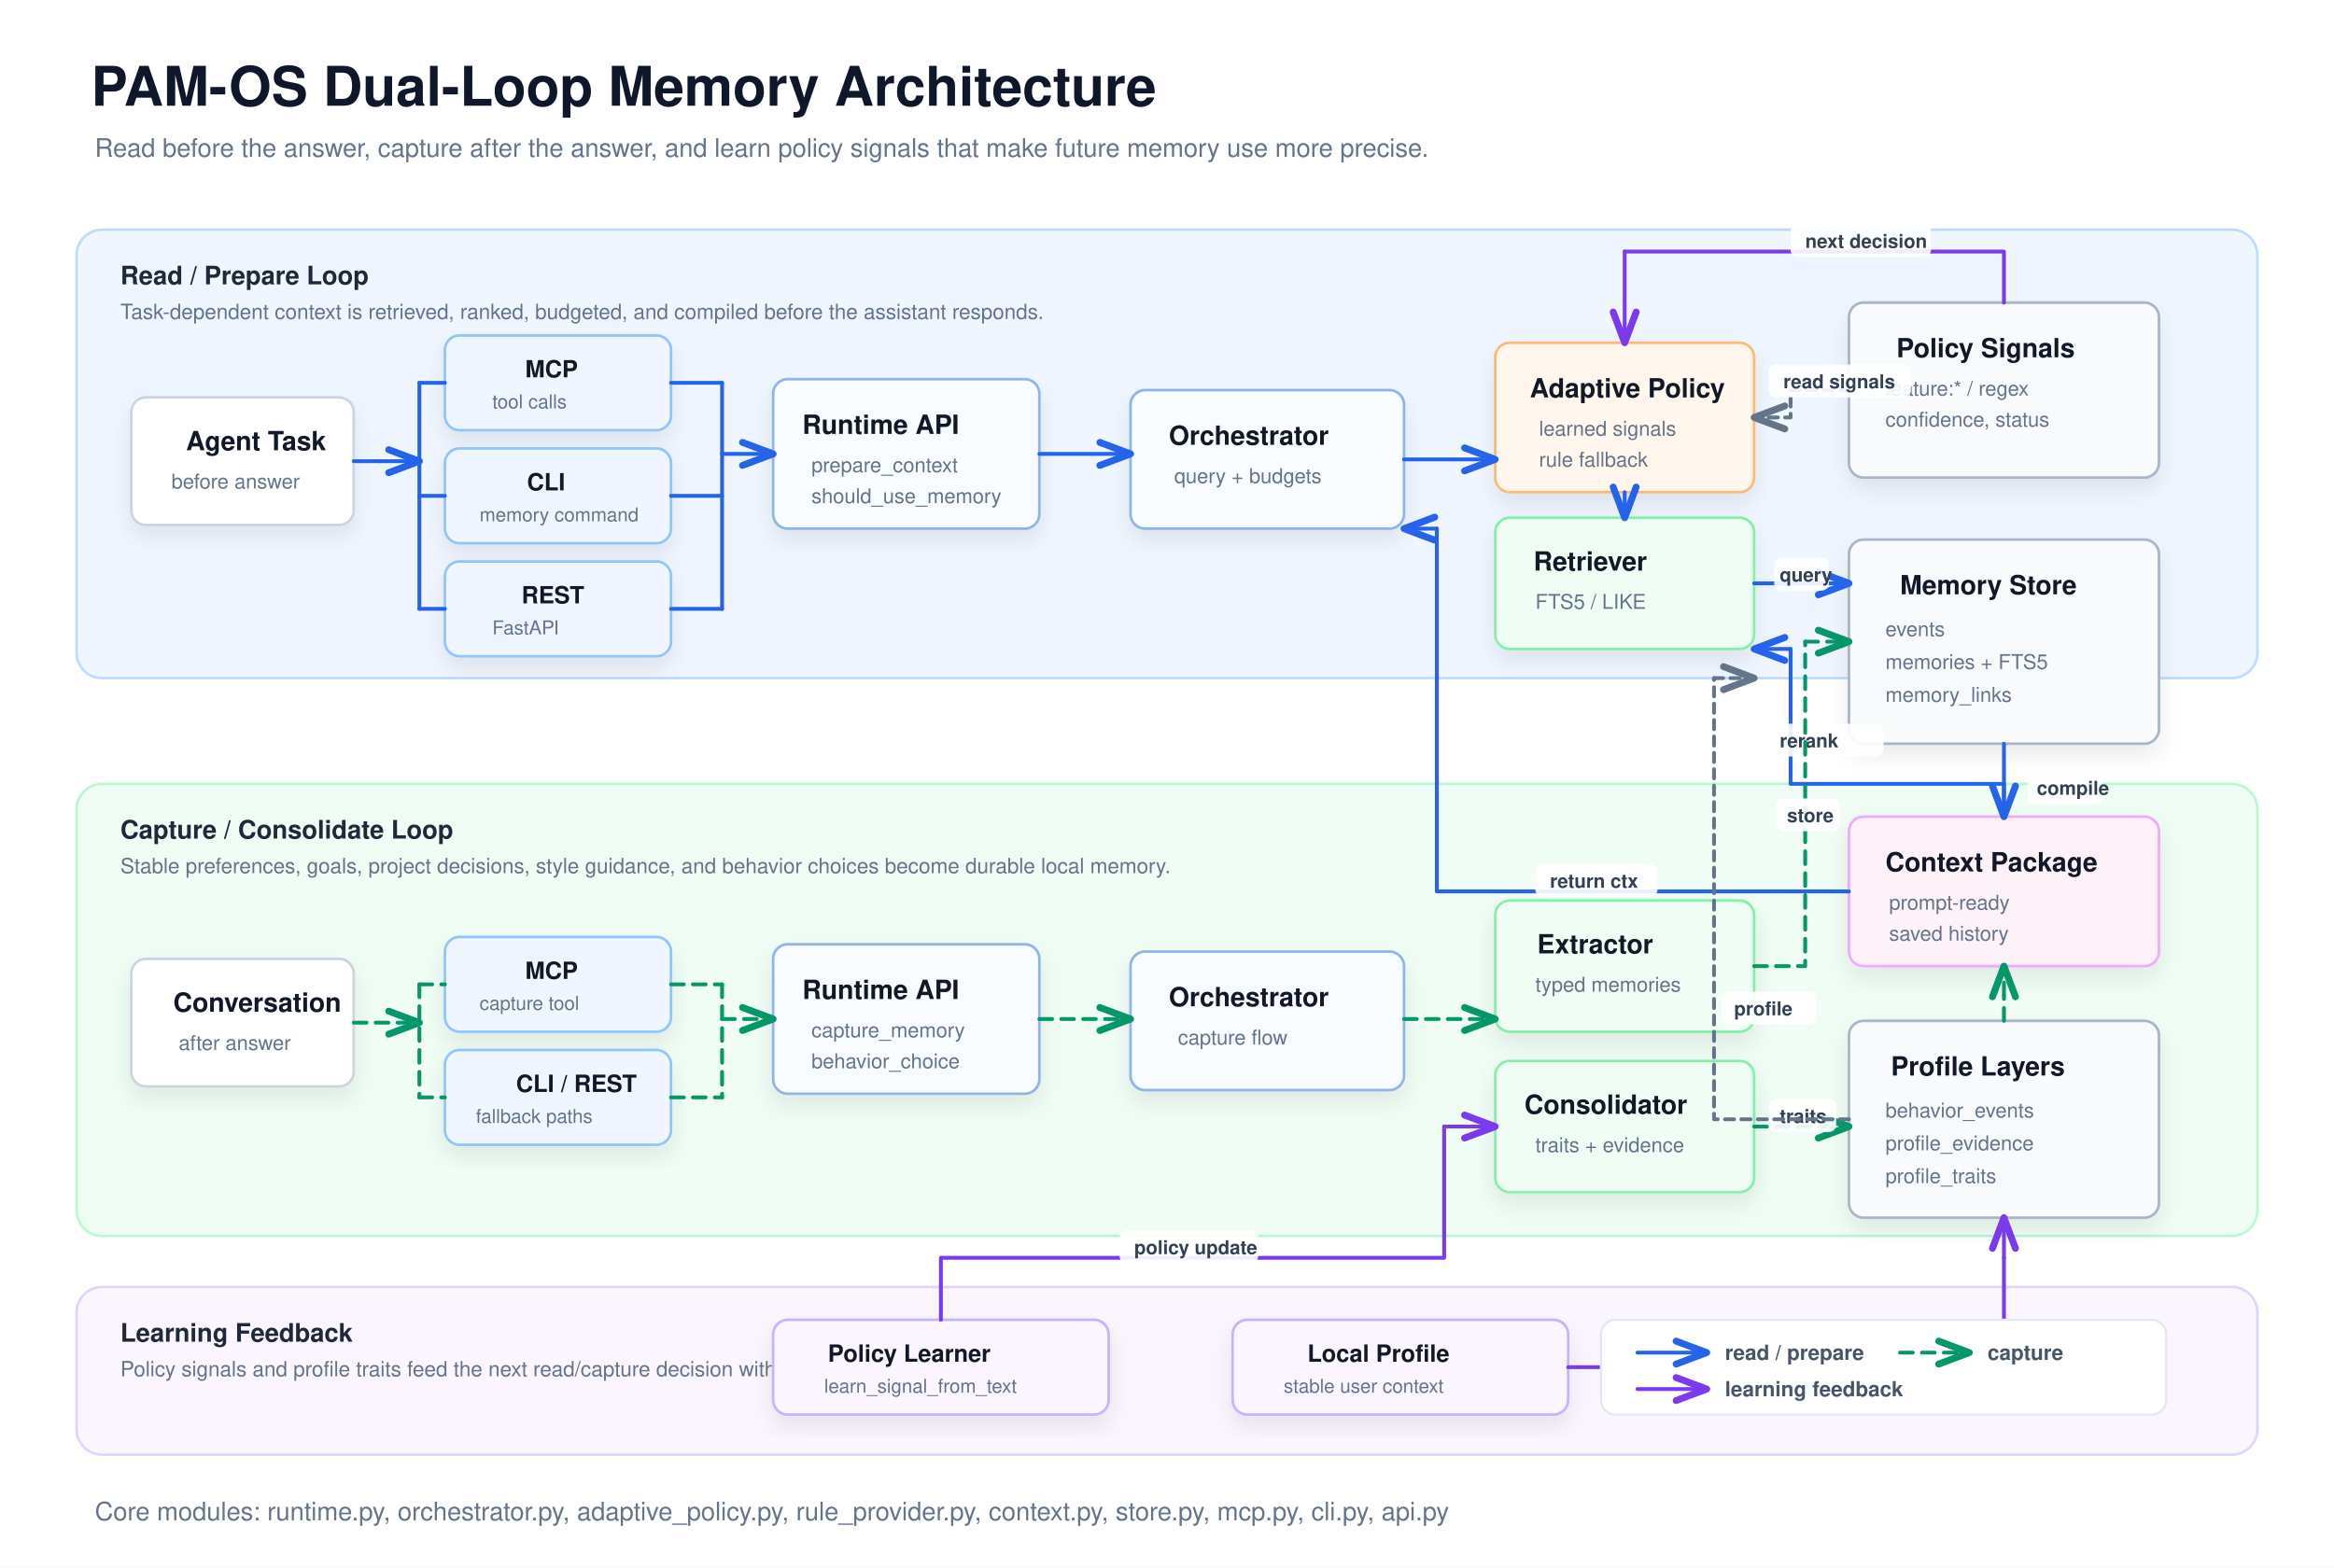
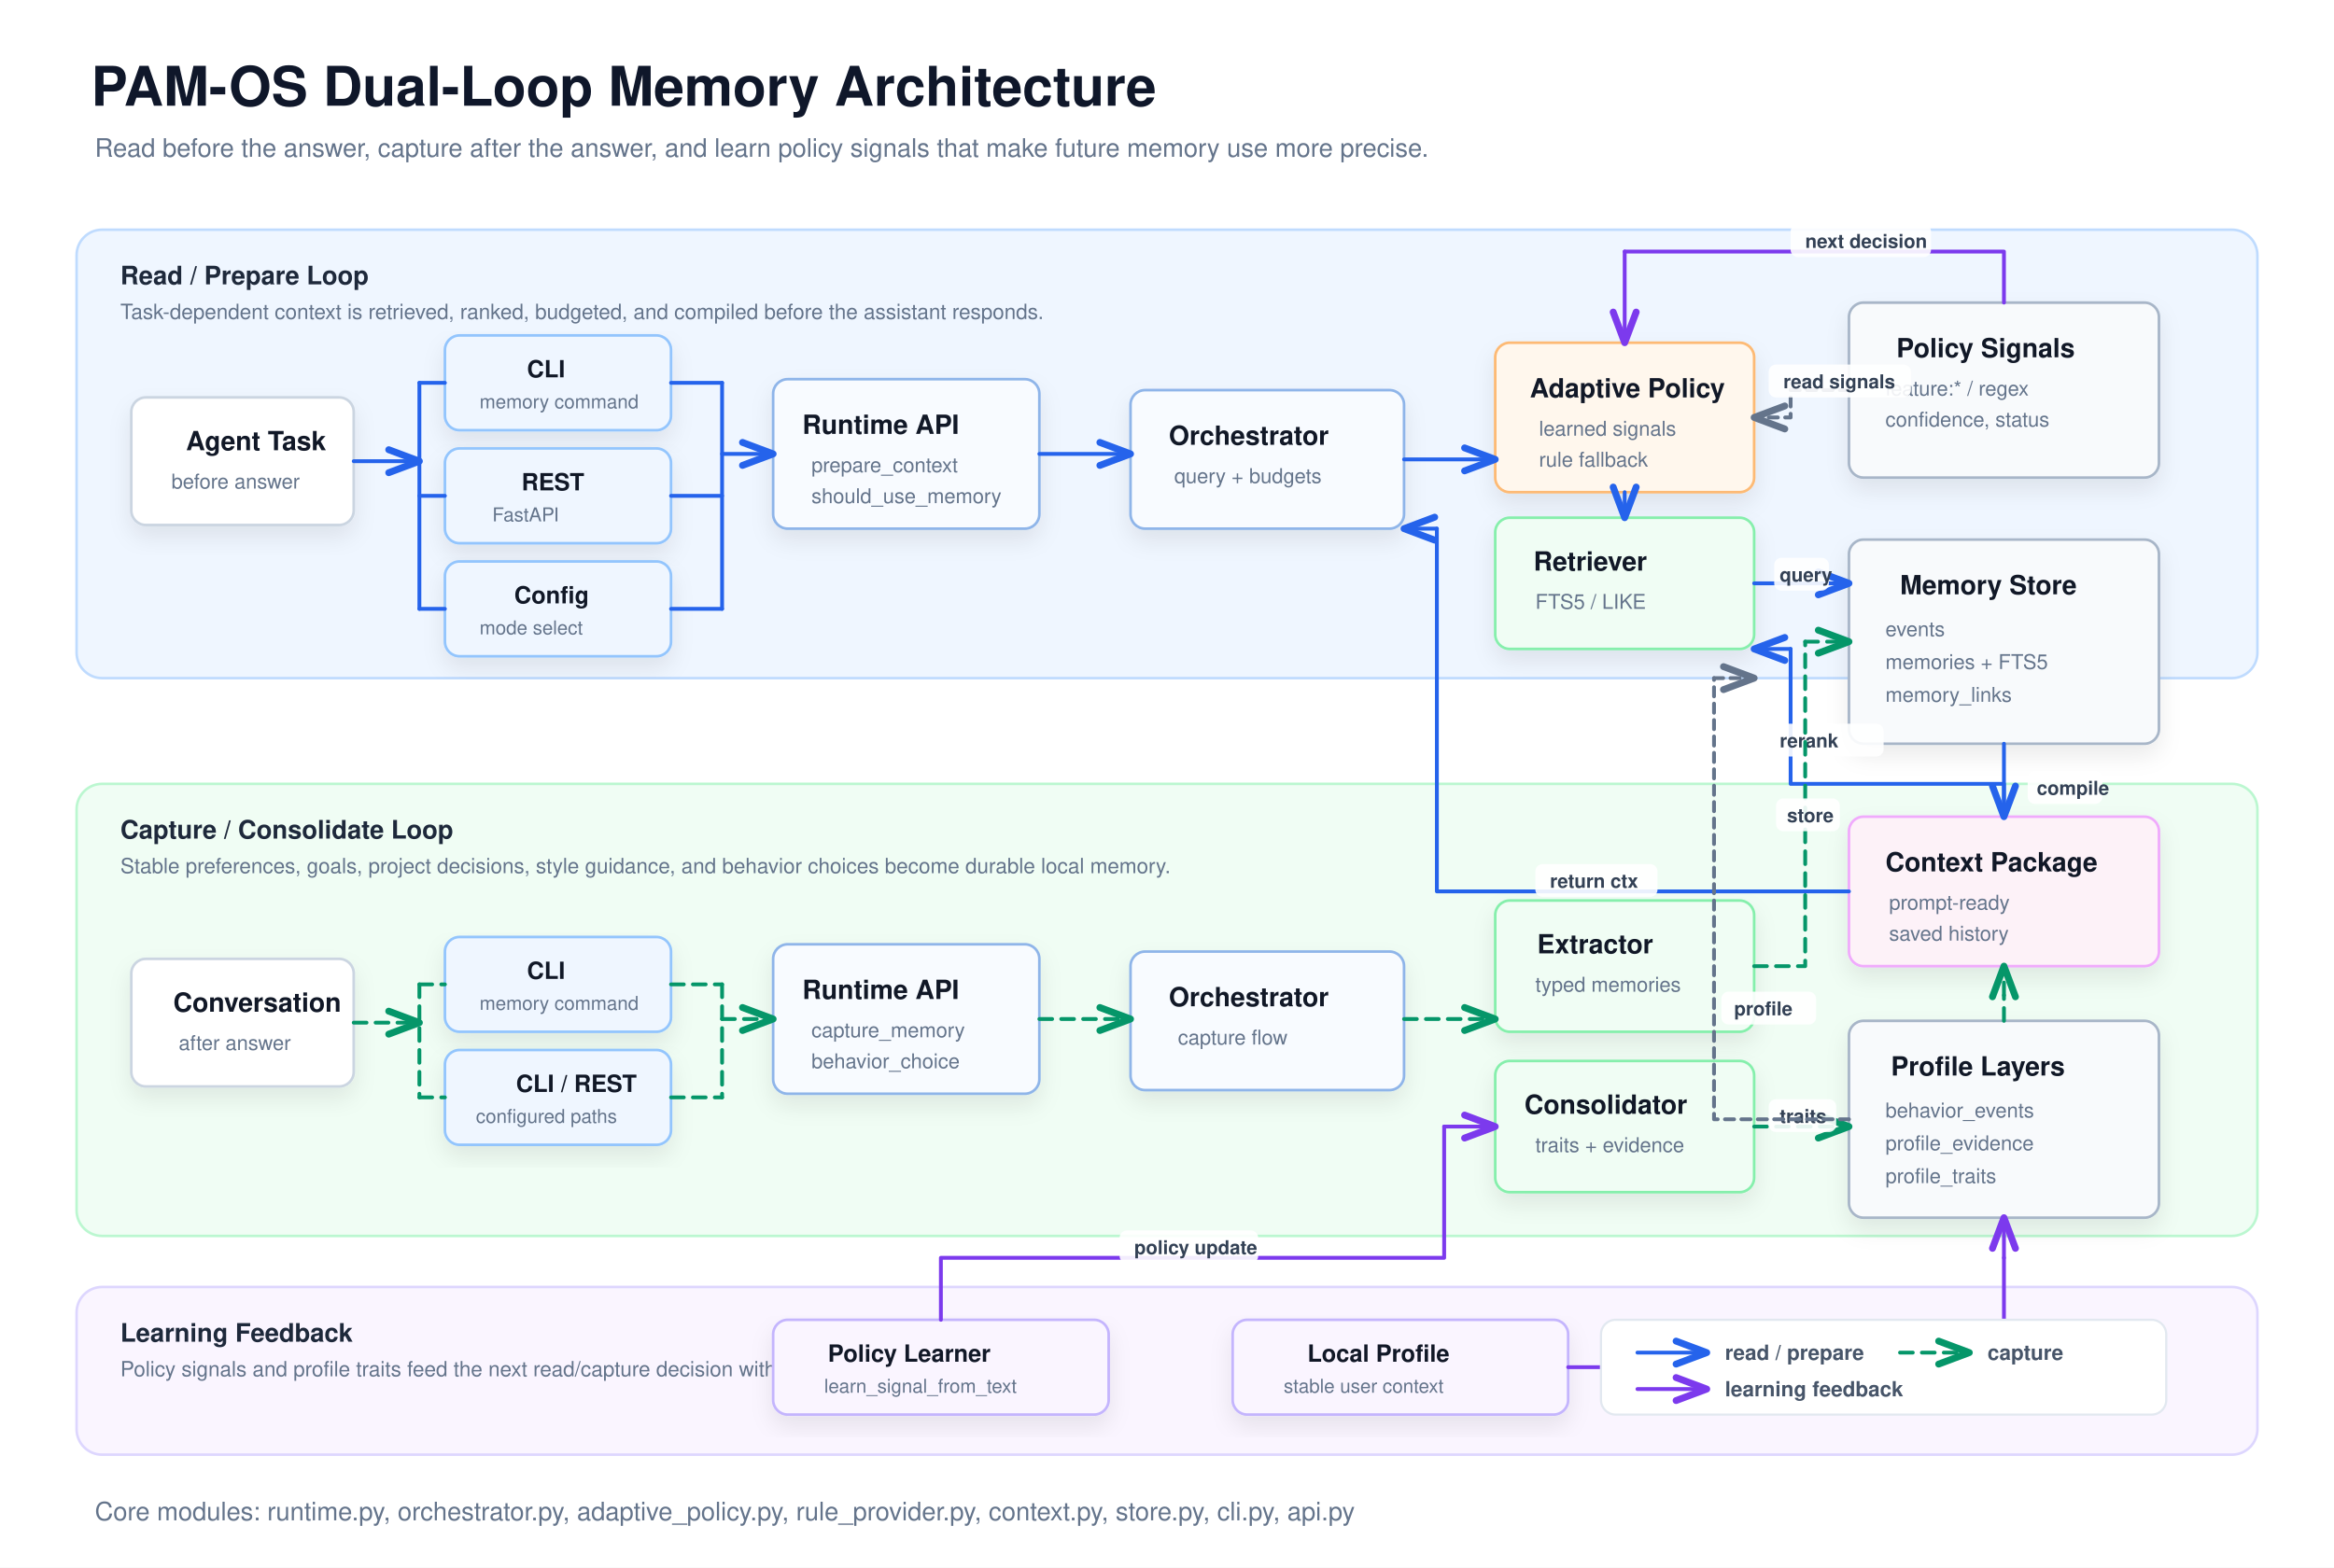
<svg xmlns="http://www.w3.org/2000/svg" viewBox="0 0 1280 860" width="1280" height="860" role="img" aria-labelledby="title desc">
  <defs>
    <filter id="softShadow" x="-12%" y="-16%" width="124%" height="140%">
      <feDropShadow dx="0" dy="6" stdDeviation="6" flood-color="#0f172a" flood-opacity="0.08" />
    </filter>
    <marker id="arrowRead" markerWidth="10" markerHeight="8" refX="9" refY="4" orient="auto" markerUnits="strokeWidth">
      <path d="M1,1 L9,4 L1,7" fill="none" stroke="#2563eb" stroke-width="1.8" stroke-linecap="round" stroke-linejoin="round" />
    </marker>
    <marker id="arrowWrite" markerWidth="10" markerHeight="8" refX="9" refY="4" orient="auto" markerUnits="strokeWidth">
      <path d="M1,1 L9,4 L1,7" fill="none" stroke="#059669" stroke-width="1.8" stroke-linecap="round" stroke-linejoin="round" />
    </marker>
    <marker id="arrowLearn" markerWidth="10" markerHeight="8" refX="9" refY="4" orient="auto" markerUnits="strokeWidth">
      <path d="M1,1 L9,4 L1,7" fill="none" stroke="#7c3aed" stroke-width="1.8" stroke-linecap="round" stroke-linejoin="round" />
    </marker>
    <marker id="arrowControl" markerWidth="10" markerHeight="8" refX="9" refY="4" orient="auto" markerUnits="strokeWidth">
      <path d="M1,1 L9,4 L1,7" fill="none" stroke="#64748b" stroke-width="1.8" stroke-linecap="round" stroke-linejoin="round" />
    </marker>
    <style>
      text {
        font-family: "Helvetica Neue", Helvetica, Arial, "PingFang SC", "Microsoft YaHei", sans-serif;
        letter-spacing: 0;
      }
      .canvas { fill: #ffffff; }
      .title { fill: #0f172a; font-size: 30px; font-weight: 760; }
      .subtitle { fill: #64748b; font-size: 14px; }

      .band { fill: #f8fafc; stroke: #e2e8f0; stroke-width: 1.4; }
      .band-read { fill: #eff6ff; stroke: #bfdbfe; }
      .band-write { fill: #f0fdf4; stroke: #bbf7d0; }
      .band-learn { fill: #faf5ff; stroke: #ddd6fe; }
      .band-title { fill: #1e293b; font-size: 14px; font-weight: 740; }
      .band-sub { fill: #64748b; font-size: 11.5px; }

      .node { stroke-width: 1.45; filter: url(#softShadow); }
      .entry { fill: #ffffff; stroke: #cbd5e1; }
      .adapter { fill: #eff6ff; stroke: #93c5fd; }
      .runtime { fill: #f8fbff; stroke: #8fb5e9; }
      .policy { fill: #fff7ed; stroke: #fdba74; }
      .provider { fill: #f0fdf4; stroke: #86efac; }
      .compiler { fill: #fdf2f8; stroke: #f0abfc; }
      .store { fill: #f8fafc; stroke: #a8b6c8; }
      .learn { fill: #faf5ff; stroke: #c4b5fd; }

      .node-title { fill: #111827; font-size: 14.5px; font-weight: 720; }
      .node-sub { fill: #64748b; font-size: 11.2px; }
      .small-title { fill: #111827; font-size: 13px; font-weight: 720; }
      .small-sub { fill: #64748b; font-size: 10.5px; }

      .flow { fill: none; stroke-width: 2.1; stroke-linecap: round; stroke-linejoin: round; }
      .read { stroke: #2563eb; marker-end: url(#arrowRead); }
      .write { stroke: #059669; stroke-dasharray: 7 5; marker-end: url(#arrowWrite); }
      .learn-flow { stroke: #7c3aed; marker-end: url(#arrowLearn); }
      .control { stroke: #64748b; stroke-dasharray: 5 4; marker-end: url(#arrowControl); }
      .read-line { stroke: #2563eb; marker-end: none; }
      .write-line { stroke: #059669; stroke-dasharray: 7 5; marker-end: none; }
      .learn-line { stroke: #7c3aed; marker-end: none; }
      .control-line { stroke: #64748b; stroke-dasharray: 5 4; marker-end: none; }
      .line-label { fill: #334155; font-size: 10.5px; font-weight: 650; }
      .label-bg { fill: #ffffff; opacity: 0.9; }

      .legend { fill: #ffffff; stroke: #e2e8f0; stroke-width: 1.2; }
      .legend-text { fill: #475569; font-size: 11.5px; font-weight: 650; }
    </style>
  </defs>
  <rect class="canvas" x="0" y="0" width="1280" height="860" />
  <text class="title" x="50" y="58">PAM-OS Dual-Loop Memory Architecture</text>
  <text class="subtitle" x="52" y="86">Read before the answer, capture after the answer, and learn policy signals that make future memory use more precise.</text>
  <rect class="band band-read" x="42" y="126" width="1196" height="246" rx="14" />
  <text class="band-title" x="66" y="156">Read / Prepare Loop</text>
  <text class="band-sub" x="66" y="175">Task-dependent context is retrieved, ranked, budgeted, and compiled before the assistant responds.</text>
  <rect class="band band-write" x="42" y="430" width="1196" height="248" rx="14" />
  <text class="band-title" x="66" y="460">Capture / Consolidate Loop</text>
  <text class="band-sub" x="66" y="479">Stable preferences, goals, project decisions, style guidance, and behavior choices become durable local memory.</text>
  <rect class="band band-learn" x="42" y="706" width="1196" height="92" rx="14" />
  <text class="band-title" x="66" y="736">Learning Feedback</text>
  <text class="band-sub" x="66" y="755">Policy signals and profile traits feed the next read/capture decision without requiring an external service.</text>
  <rect class="node entry" x="72" y="218" width="122" height="70" rx="8" />
  <text class="node-title" x="102" y="247">Agent Task</text>
  <text class="node-sub" x="94" y="268">before answer</text>
  <rect class="node entry" x="72" y="526" width="122" height="70" rx="8" />
  <text class="node-title" x="95" y="555">Conversation</text>
  <text class="node-sub" x="98" y="576">after answer</text>
  <rect class="node adapter" x="244" y="184" width="124" height="52" rx="8" />
-   <text class="small-title" x="288" y="207">MCP</text>
-   <text class="small-sub" x="270" y="224">tool calls</text>
+   <text class="small-title" x="289" y="207">CLI</text>
+   <text class="small-sub" x="263" y="224">memory command</text>
  <rect class="node adapter" x="244" y="246" width="124" height="52" rx="8" />
-   <text class="small-title" x="289" y="269">CLI</text>
-   <text class="small-sub" x="263" y="286">memory command</text>
+   <text class="small-title" x="286" y="269">REST</text>
+   <text class="small-sub" x="270" y="286">FastAPI</text>
  <rect class="node adapter" x="244" y="308" width="124" height="52" rx="8" />
-   <text class="small-title" x="286" y="331">REST</text>
-   <text class="small-sub" x="270" y="348">FastAPI</text>
+   <text class="small-title" x="282" y="331">Config</text>
+   <text class="small-sub" x="263" y="348">mode select</text>
  <rect class="node adapter" x="244" y="514" width="124" height="52" rx="8" />
-   <text class="small-title" x="288" y="537">MCP</text>
-   <text class="small-sub" x="263" y="554">capture tool</text>
+   <text class="small-title" x="289" y="537">CLI</text>
+   <text class="small-sub" x="263" y="554">memory command</text>
  <rect class="node adapter" x="244" y="576" width="124" height="52" rx="8" />
  <text class="small-title" x="283" y="599">CLI / REST</text>
-   <text class="small-sub" x="261" y="616">fallback paths</text>
+   <text class="small-sub" x="261" y="616">configured paths</text>
  <rect class="node runtime" x="424" y="208" width="146" height="82" rx="8" />
  <text class="node-title" x="440" y="238">Runtime API</text>
  <text class="node-sub" x="445" y="259">prepare_context</text>
  <text class="node-sub" x="445" y="276">should_use_memory</text>
  <rect class="node runtime" x="424" y="518" width="146" height="82" rx="8" />
  <text class="node-title" x="440" y="548">Runtime API</text>
  <text class="node-sub" x="445" y="569">capture_memory</text>
  <text class="node-sub" x="445" y="586">behavior_choice</text>
  <rect class="node runtime" x="620" y="214" width="150" height="76" rx="8" />
  <text class="node-title" x="641" y="244">Orchestrator</text>
  <text class="node-sub" x="644" y="265">query + budgets</text>
  <rect class="node runtime" x="620" y="522" width="150" height="76" rx="8" />
  <text class="node-title" x="641" y="552">Orchestrator</text>
  <text class="node-sub" x="646" y="573">capture flow</text>
  <rect class="node policy" x="820" y="188" width="142" height="82" rx="8" />
  <text class="node-title" x="839" y="218">Adaptive Policy</text>
  <text class="node-sub" x="844" y="239">learned signals</text>
  <text class="node-sub" x="844" y="256">rule fallback</text>
  <rect class="node provider" x="820" y="284" width="142" height="72" rx="8" />
  <text class="node-title" x="841" y="313">Retriever</text>
  <text class="node-sub" x="842" y="334">FTS5 / LIKE</text>
  <rect class="node provider" x="820" y="494" width="142" height="72" rx="8" />
  <text class="node-title" x="843" y="523">Extractor</text>
  <text class="node-sub" x="842" y="544">typed memories</text>
  <rect class="node provider" x="820" y="582" width="142" height="72" rx="8" />
  <text class="node-title" x="836" y="611">Consolidator</text>
  <text class="node-sub" x="842" y="632">traits + evidence</text>
  <rect class="node store" x="1014" y="166" width="170" height="96" rx="8" />
  <text class="node-title" x="1040" y="196">Policy Signals</text>
  <text class="node-sub" x="1034" y="217">feature:* / regex</text>
  <text class="node-sub" x="1034" y="234">confidence, status</text>
  <rect class="node store" x="1014" y="296" width="170" height="112" rx="8" />
  <text class="node-title" x="1042" y="326">Memory Store</text>
  <text class="node-sub" x="1034" y="349">events</text>
  <text class="node-sub" x="1034" y="367">memories + FTS5</text>
  <text class="node-sub" x="1034" y="385">memory_links</text>
  <rect class="node compiler" x="1014" y="448" width="170" height="82" rx="8" />
  <text class="node-title" x="1034" y="478">Context Package</text>
  <text class="node-sub" x="1036" y="499">prompt-ready</text>
  <text class="node-sub" x="1036" y="516">saved history</text>
  <rect class="node store" x="1014" y="560" width="170" height="108" rx="8" />
  <text class="node-title" x="1037" y="590">Profile Layers</text>
  <text class="node-sub" x="1034" y="613">behavior_events</text>
  <text class="node-sub" x="1034" y="631">profile_evidence</text>
  <text class="node-sub" x="1034" y="649">profile_traits</text>
  <rect class="node learn" x="424" y="724" width="184" height="52" rx="8" />
  <text class="small-title" x="454" y="747">Policy Learner</text>
  <text class="small-sub" x="452" y="764">learn_signal_from_text</text>
  <rect class="node learn" x="676" y="724" width="184" height="52" rx="8" />
  <text class="small-title" x="717" y="747">Local Profile</text>
  <text class="small-sub" x="704" y="764">stable user context</text>
  <path class="flow read" d="M194 253 H230" />
  <path class="flow read-line" d="M230 210 V334" />
  <path class="flow read-line" d="M230 210 H244" />
  <path class="flow read-line" d="M230 272 H244" />
  <path class="flow read-line" d="M230 334 H244" />
  <path class="flow read-line" d="M368 210 H396" />
  <path class="flow read-line" d="M368 272 H396" />
  <path class="flow read-line" d="M368 334 H396" />
  <path class="flow read-line" d="M396 210 V334" />
  <path class="flow read" d="M396 249 H424" />
  <path class="flow read" d="M570 249 H620" />
  <path class="flow read" d="M770 252 H820" />
  <path class="flow control" d="M1014 214 H982 V229 H962" />
  <rect class="label-bg" x="970" y="200" width="78" height="18" rx="4" />
  <text class="line-label" x="978" y="213">read signals</text>
  <path class="flow read" d="M891 270 V284" />
  <path class="flow read" d="M962 320 H1014" />
  <rect class="label-bg" x="973" y="306" width="30" height="18" rx="4" />
  <text class="line-label" x="976" y="319">query</text>
  <path class="flow read" d="M1099 408 V448" />
  <rect class="label-bg" x="1112" y="423" width="41" height="18" rx="4" />
  <text class="line-label" x="1117" y="436">compile</text>
  <path class="flow read-line" d="M1099 448 V430 H982 V356" />
  <path class="flow read" d="M982 356 H962" />
  <rect class="label-bg" x="968" y="397" width="65" height="18" rx="4" />
  <text class="line-label" x="976" y="410">rerank</text>
  <path class="flow read-line" d="M1014 489 H788 V290" />
  <path class="flow read" d="M788 290 H770" />
  <rect class="label-bg" x="842" y="474" width="67" height="18" rx="4" />
  <text class="line-label" x="850" y="487">return ctx</text>
  <path class="flow write" d="M194 561 H230" />
  <path class="flow write-line" d="M230 540 V602" />
  <path class="flow write-line" d="M230 540 H244" />
  <path class="flow write-line" d="M230 602 H244" />
  <path class="flow write-line" d="M368 540 H396" />
  <path class="flow write-line" d="M368 602 H396" />
  <path class="flow write-line" d="M396 540 V602" />
  <path class="flow write" d="M396 559 H424" />
  <path class="flow write" d="M570 559 H620" />
  <path class="flow write" d="M770 559 H820" />
  <path class="flow write-line" d="M962 530 H990 V352" />
  <path class="flow write" d="M990 352 H1014" />
  <rect class="label-bg" x="974" y="438" width="35" height="18" rx="4" />
  <text class="line-label" x="980" y="451">store</text>
  <path class="flow write-line" d="M1099 560 V546" />
  <path class="flow write" d="M1099 546 V530" />
  <path class="flow write" d="M962 618 H1014" />
  <rect class="label-bg" x="970" y="603" width="37" height="18" rx="4" />
  <text class="line-label" x="976" y="616">traits</text>
  <path class="flow learn-line" d="M516 724 V690 H792 V618" />
  <path class="flow learn-flow" d="M792 618 H820" />
  <rect class="label-bg" x="614" y="675" width="76" height="18" rx="4" />
  <text class="line-label" x="622" y="688">policy update</text>
  <path class="flow learn-line" d="M860 750 H1099 V690" />
  <path class="flow learn-flow" d="M1099 690 V668" />
  <rect class="label-bg" x="930" y="735" width="73" height="18" rx="4" />
  <text class="line-label" x="938" y="748">profile feed</text>
  <path class="flow learn-line" d="M1099 166 V138 H891" />
  <path class="flow learn-flow" d="M891 138 V188" />
  <rect class="label-bg" x="982" y="123" width="77" height="18" rx="4" />
  <text class="line-label" x="990" y="136">next decision</text>
  <path class="flow control-line" d="M1014 614 H940 V372" />
  <path class="flow control" d="M940 372 H962" />
  <rect class="label-bg" x="944" y="544" width="52" height="18" rx="4" />
  <text class="line-label" x="951" y="557">profile</text>
  <rect class="legend" x="878" y="724" width="310" height="52" rx="8" />
  <path class="flow read" d="M898 742 H936" />
  <text class="legend-text" x="946" y="746">read / prepare</text>
  <path class="flow write" d="M1042 742 H1080" />
  <text class="legend-text" x="1090" y="746">capture</text>
  <path class="flow learn-flow" d="M898 762 H936" />
  <text class="legend-text" x="946" y="766">learning feedback</text>
-   <text class="subtitle" x="52" y="834">Core modules: runtime.py, orchestrator.py, adaptive_policy.py, rule_provider.py, context.py, store.py, mcp.py, cli.py, api.py</text>
+   <text class="subtitle" x="52" y="834">Core modules: runtime.py, orchestrator.py, adaptive_policy.py, rule_provider.py, context.py, store.py, cli.py, api.py</text>
</svg>
